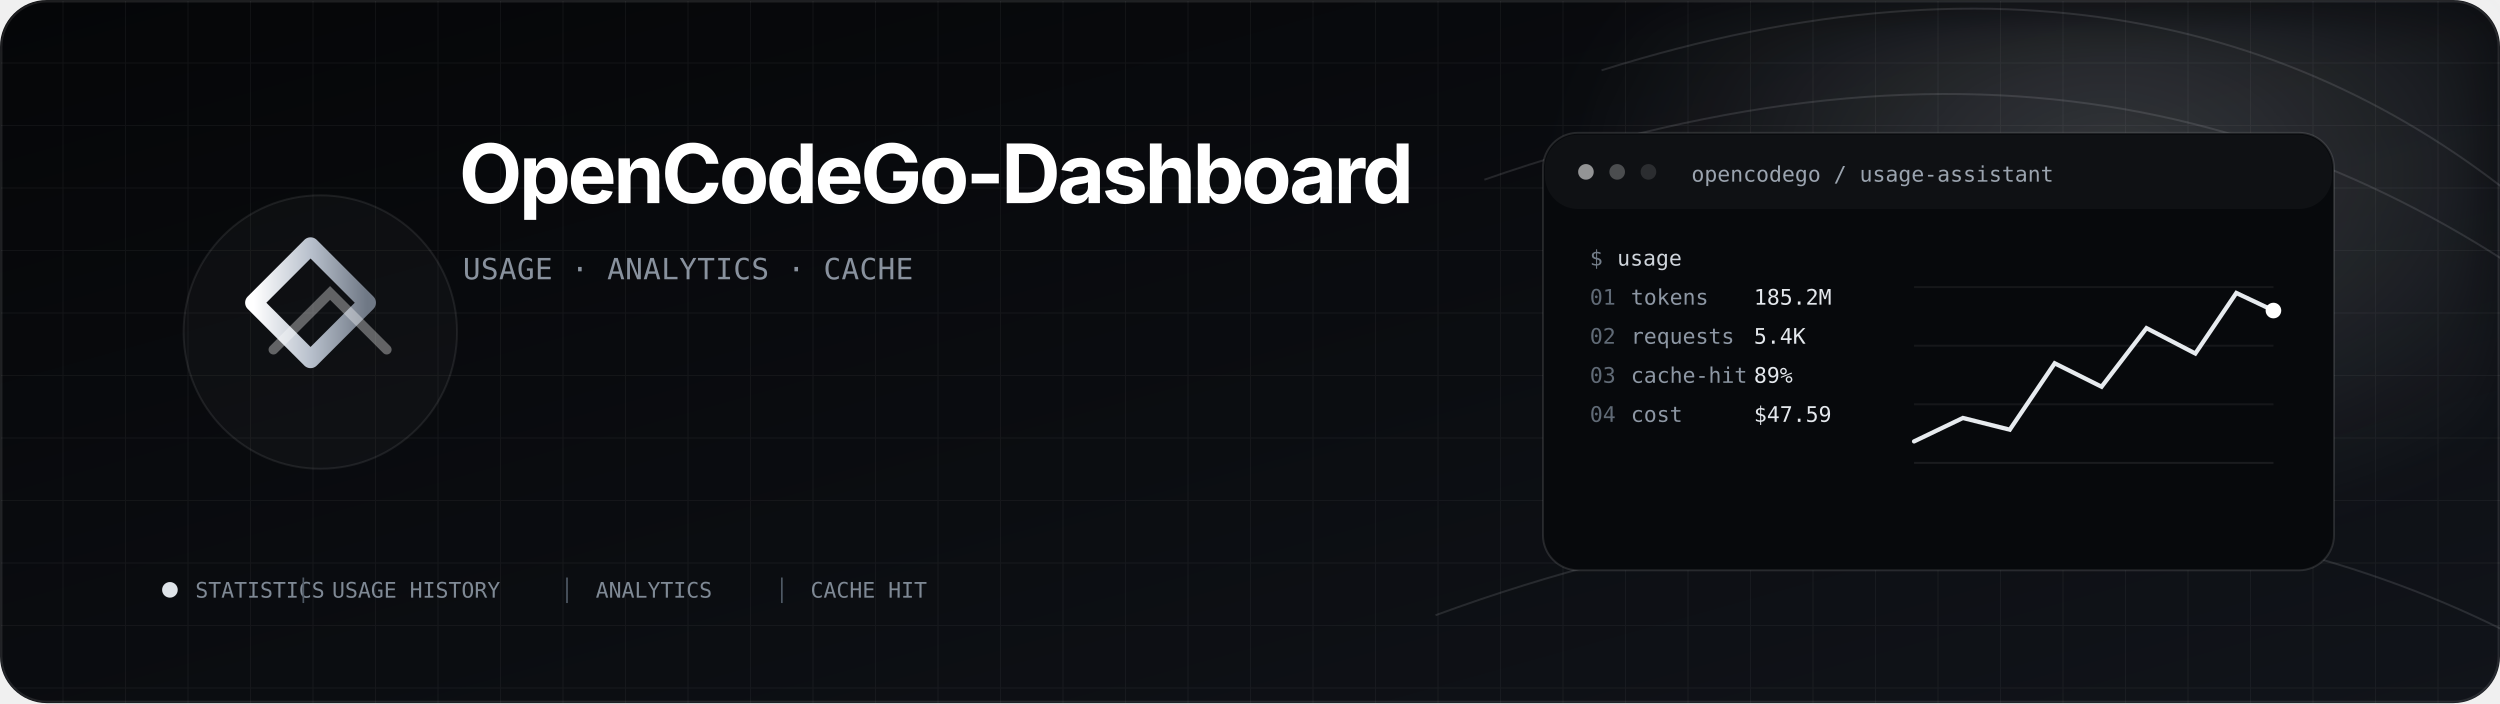
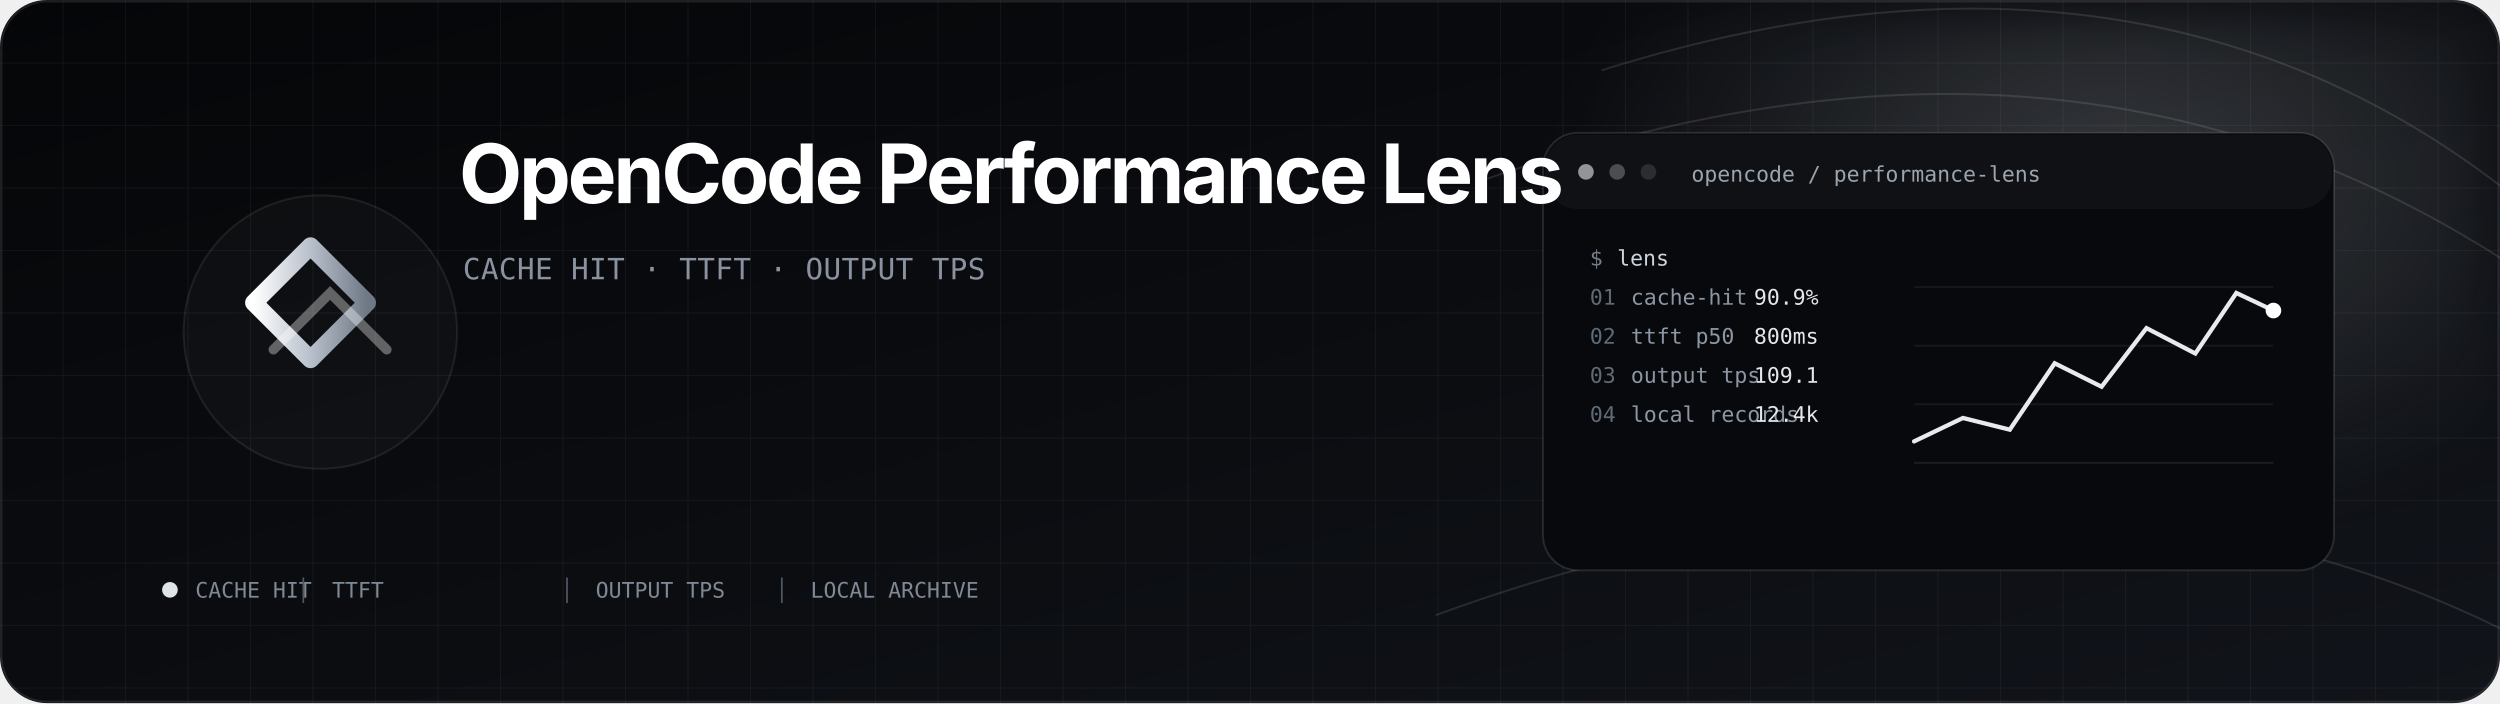
<svg xmlns="http://www.w3.org/2000/svg" width="1280" height="360" viewBox="0 0 1280 360" role="img" aria-labelledby="title desc">
  <defs>
    <linearGradient id="bg" x1="0" y1="0" x2="1" y2="1">
      <stop offset="0" stop-color="#050608" />
      <stop offset=".55" stop-color="#0b0d11" />
      <stop offset="1" stop-color="#11141a" />
    </linearGradient>
    <linearGradient id="accent" x1="0" y1="0" x2="1" y2="0">
      <stop offset="0" stop-color="#ffffff" />
      <stop offset=".5" stop-color="#b8c0cc" />
      <stop offset="1" stop-color="#6f7885" />
    </linearGradient>
    <linearGradient id="line" x1="0" y1="0" x2="1" y2="1">
      <stop offset="0" stop-color="#ffffff" stop-opacity=".75" />
      <stop offset="1" stop-color="#7d8794" stop-opacity=".05" />
    </linearGradient>
    <radialGradient id="glow">
      <stop offset="0" stop-color="#dfe5ec" stop-opacity=".20" />
      <stop offset="1" stop-color="#dfe5ec" stop-opacity="0" />
    </radialGradient>
    <filter id="blur">
      <feGaussianBlur stdDeviation="18" />
    </filter>
    <filter id="soft">
      <feGaussianBlur stdDeviation="5" />
    </filter>
    <pattern id="grid" width="32" height="32" patternUnits="userSpaceOnUse">
      <path d="M32 0H0V32" fill="none" stroke="#ffffff" stroke-opacity=".045" />
    </pattern>
    <clipPath id="clip">
      <rect width="1280" height="360" rx="24" />
    </clipPath>
  </defs>
  <rect width="1280" height="360" rx="24" fill="url(#bg)" />
  <rect width="1280" height="360" rx="24" fill="url(#grid)" />
  <ellipse cx="1080" cy="90" rx="280" ry="180" fill="url(#glow)" filter="url(#blur)">
    <animate attributeName="opacity" values=".35;.65;.35" dur="5s" repeatCount="indefinite" />
  </ellipse>
  <g clip-path="url(#clip)" opacity=".16">
    <rect x="-400" y="0" width="180" height="360" fill="url(#line)" transform="skewX(-18)">
      <animate attributeName="x" from="-500" to="1450" dur="7s" repeatCount="indefinite" />
    </rect>
  </g>
  <g fill="none" stroke="#d9dee5" stroke-opacity=".13">
    <path d="M820 36 C1030 -30 1190 12 1310 120" />
    <path d="M760 92 C1010 5 1190 55 1340 175" />
    <path d="M735 315 C980 225 1190 260 1330 350" />
  </g>
  <g transform="translate(790 68)">
    <rect width="405" height="224" rx="18" fill="#07090c" stroke="#ffffff" stroke-opacity=".12" />
    <rect x="1" y="1" width="403" height="38" rx="17" fill="#ffffff" fill-opacity=".035" />
    <circle cx="22" cy="20" r="4" fill="#fff" fill-opacity=".55" />
    <circle cx="38" cy="20" r="4" fill="#fff" fill-opacity=".25" />
    <circle cx="54" cy="20" r="4" fill="#fff" fill-opacity=".12" />
-     <text x="76" y="25" fill="#9ba4af" font-family="ui-monospace, SFMono-Regular, Menlo, monospace" font-size="11">opencodego / usage-assistant</text>
+     <text x="76" y="25" fill="#9ba4af" font-family="ui-monospace, SFMono-Regular, Menlo, monospace" font-size="11">opencode / performance-lens</text>
    <g font-family="ui-monospace, SFMono-Regular, Menlo, monospace" font-size="11">
      <text x="24" y="68" fill="#737d89">$</text>
-       <text x="38" y="68" fill="#cfd5dc">usage</text>
+       <text x="38" y="68" fill="#cfd5dc">lens</text>
      <text x="24" y="88" fill="#606a76">01</text>
-       <text x="45" y="88" fill="#8d97a4">tokens</text>
-       <text x="108" y="88" fill="#e4e8ed">185.2M</text>
+       <text x="45" y="88" fill="#8d97a4">cache-hit</text>
+       <text x="108" y="88" fill="#e4e8ed">90.9%</text>
      <text x="24" y="108" fill="#606a76">02</text>
-       <text x="45" y="108" fill="#8d97a4">requests</text>
-       <text x="108" y="108" fill="#e4e8ed">5.4K</text>
+       <text x="45" y="108" fill="#8d97a4">ttft p50</text>
+       <text x="108" y="108" fill="#e4e8ed">800ms</text>
      <text x="24" y="128" fill="#606a76">03</text>
-       <text x="45" y="128" fill="#8d97a4">cache-hit</text>
-       <text x="108" y="128" fill="#e4e8ed">89%</text>
+       <text x="45" y="128" fill="#8d97a4">output tps</text>
+       <text x="108" y="128" fill="#e4e8ed">109.1</text>
      <text x="24" y="148" fill="#606a76">04</text>
-       <text x="45" y="148" fill="#8d97a4">cost</text>
-       <text x="108" y="148" fill="#e4e8ed">$47.59</text>
+       <text x="45" y="148" fill="#8d97a4">local records</text>
+       <text x="108" y="148" fill="#e4e8ed">12.4k</text>
    </g>
    <g transform="translate(190 64)">
      <path d="M0 105H184" stroke="#fff" stroke-opacity=".08" />
      <path d="M0 75H184" stroke="#fff" stroke-opacity=".06" />
      <path d="M0 45H184" stroke="#fff" stroke-opacity=".06" />
      <path d="M0 15H184" stroke="#fff" stroke-opacity=".06" />
      <path d="M0 94 L25 82 L49 88 L72 54 L96 66 L119 36 L144 49 L165 18 L184 27" fill="none" stroke="#e7ebef" stroke-width="2.2" stroke-linecap="round">
        <animate attributeName="stroke-dasharray" values="0 600;600 0" dur="2.5s" repeatCount="indefinite" />
      </path>
      <circle cx="184" cy="27" r="4" fill="#fff">
        <animate attributeName="opacity" values=".25;1;.25" dur="1.8s" repeatCount="indefinite" />
        <animate attributeName="r" values="3;5;3" dur="1.8s" repeatCount="indefinite" />
      </circle>
    </g>
  </g>
  <g transform="translate(82 88)">
    <circle cx="82" cy="82" r="70" fill="#fff" fill-opacity=".025" />
    <circle cx="82" cy="82" r="70" fill="none" stroke="#fff" stroke-opacity=".08" />
    <path d="M48 67 L77 38 L106 67 L77 96 Z" fill="none" stroke="url(#accent)" stroke-width="9" stroke-linejoin="round">
      <animateTransform attributeName="transform" type="rotate" from="0 77 67" to="360 77 67" dur="18s" repeatCount="indefinite" />
    </path>
    <path d="M58 91 L87 62 L116 91" fill="none" stroke="#fff" stroke-opacity=".35" stroke-width="5" stroke-linecap="round">
      <animate attributeName="stroke-opacity" values=".18;.55;.18" dur="3s" repeatCount="indefinite" />
    </path>
  </g>
  <g transform="translate(235 104)">
    <text x="0" y="0" fill="#ffffff" font-family="Inter, ui-sans-serif, system-ui, -apple-system, BlinkMacSystemFont, 'Segoe UI', 'PingFang SC', 'Microsoft YaHei', sans-serif" font-size="42" font-weight="700" letter-spacing="-1.6">
-       OpenCodeGo-Dashboard
+       OpenCode Performance Lens
    </text>
    <text x="2" y="39" fill="#89929e" font-family="ui-monospace, SFMono-Regular, Menlo, Monaco, Consolas, 'PingFang SC', 'Microsoft YaHei', monospace" font-size="15" letter-spacing=".2">
-       USAGE · ANALYTICS · CACHE
+       CACHE HIT · TTFT · OUTPUT TPS
    </text>
  </g>
  <g transform="translate(82 306)" font-family="ui-monospace, SFMono-Regular, Menlo, monospace" font-size="11">
    <circle cx="5" cy="-4" r="4" fill="#dfe4e9">
      <animate attributeName="opacity" values=".25;1;.25" dur="2s" repeatCount="indefinite" />
    </circle>
-     <text x="18" fill="#7f8995">STATISTICS</text>
+     <text x="18" fill="#7f8995">CACHE HIT</text>
    <text x="70" fill="#4f5965">│</text>
-     <text x="88" fill="#7f8995">USAGE HISTORY</text>
+     <text x="88" fill="#7f8995">TTFT</text>
    <text x="205" fill="#4f5965">│</text>
-     <text x="223" fill="#7f8995">ANALYTICS</text>
+     <text x="223" fill="#7f8995">OUTPUT TPS</text>
    <text x="315" fill="#4f5965">│</text>
-     <text x="333" fill="#7f8995">CACHE HIT</text>
+     <text x="333" fill="#7f8995">LOCAL ARCHIVE</text>
  </g>
  <rect x=".75" y=".75" width="1278.5" height="358.5" rx="23.25" fill="none" stroke="#ffffff" stroke-opacity=".10" />
</svg>
